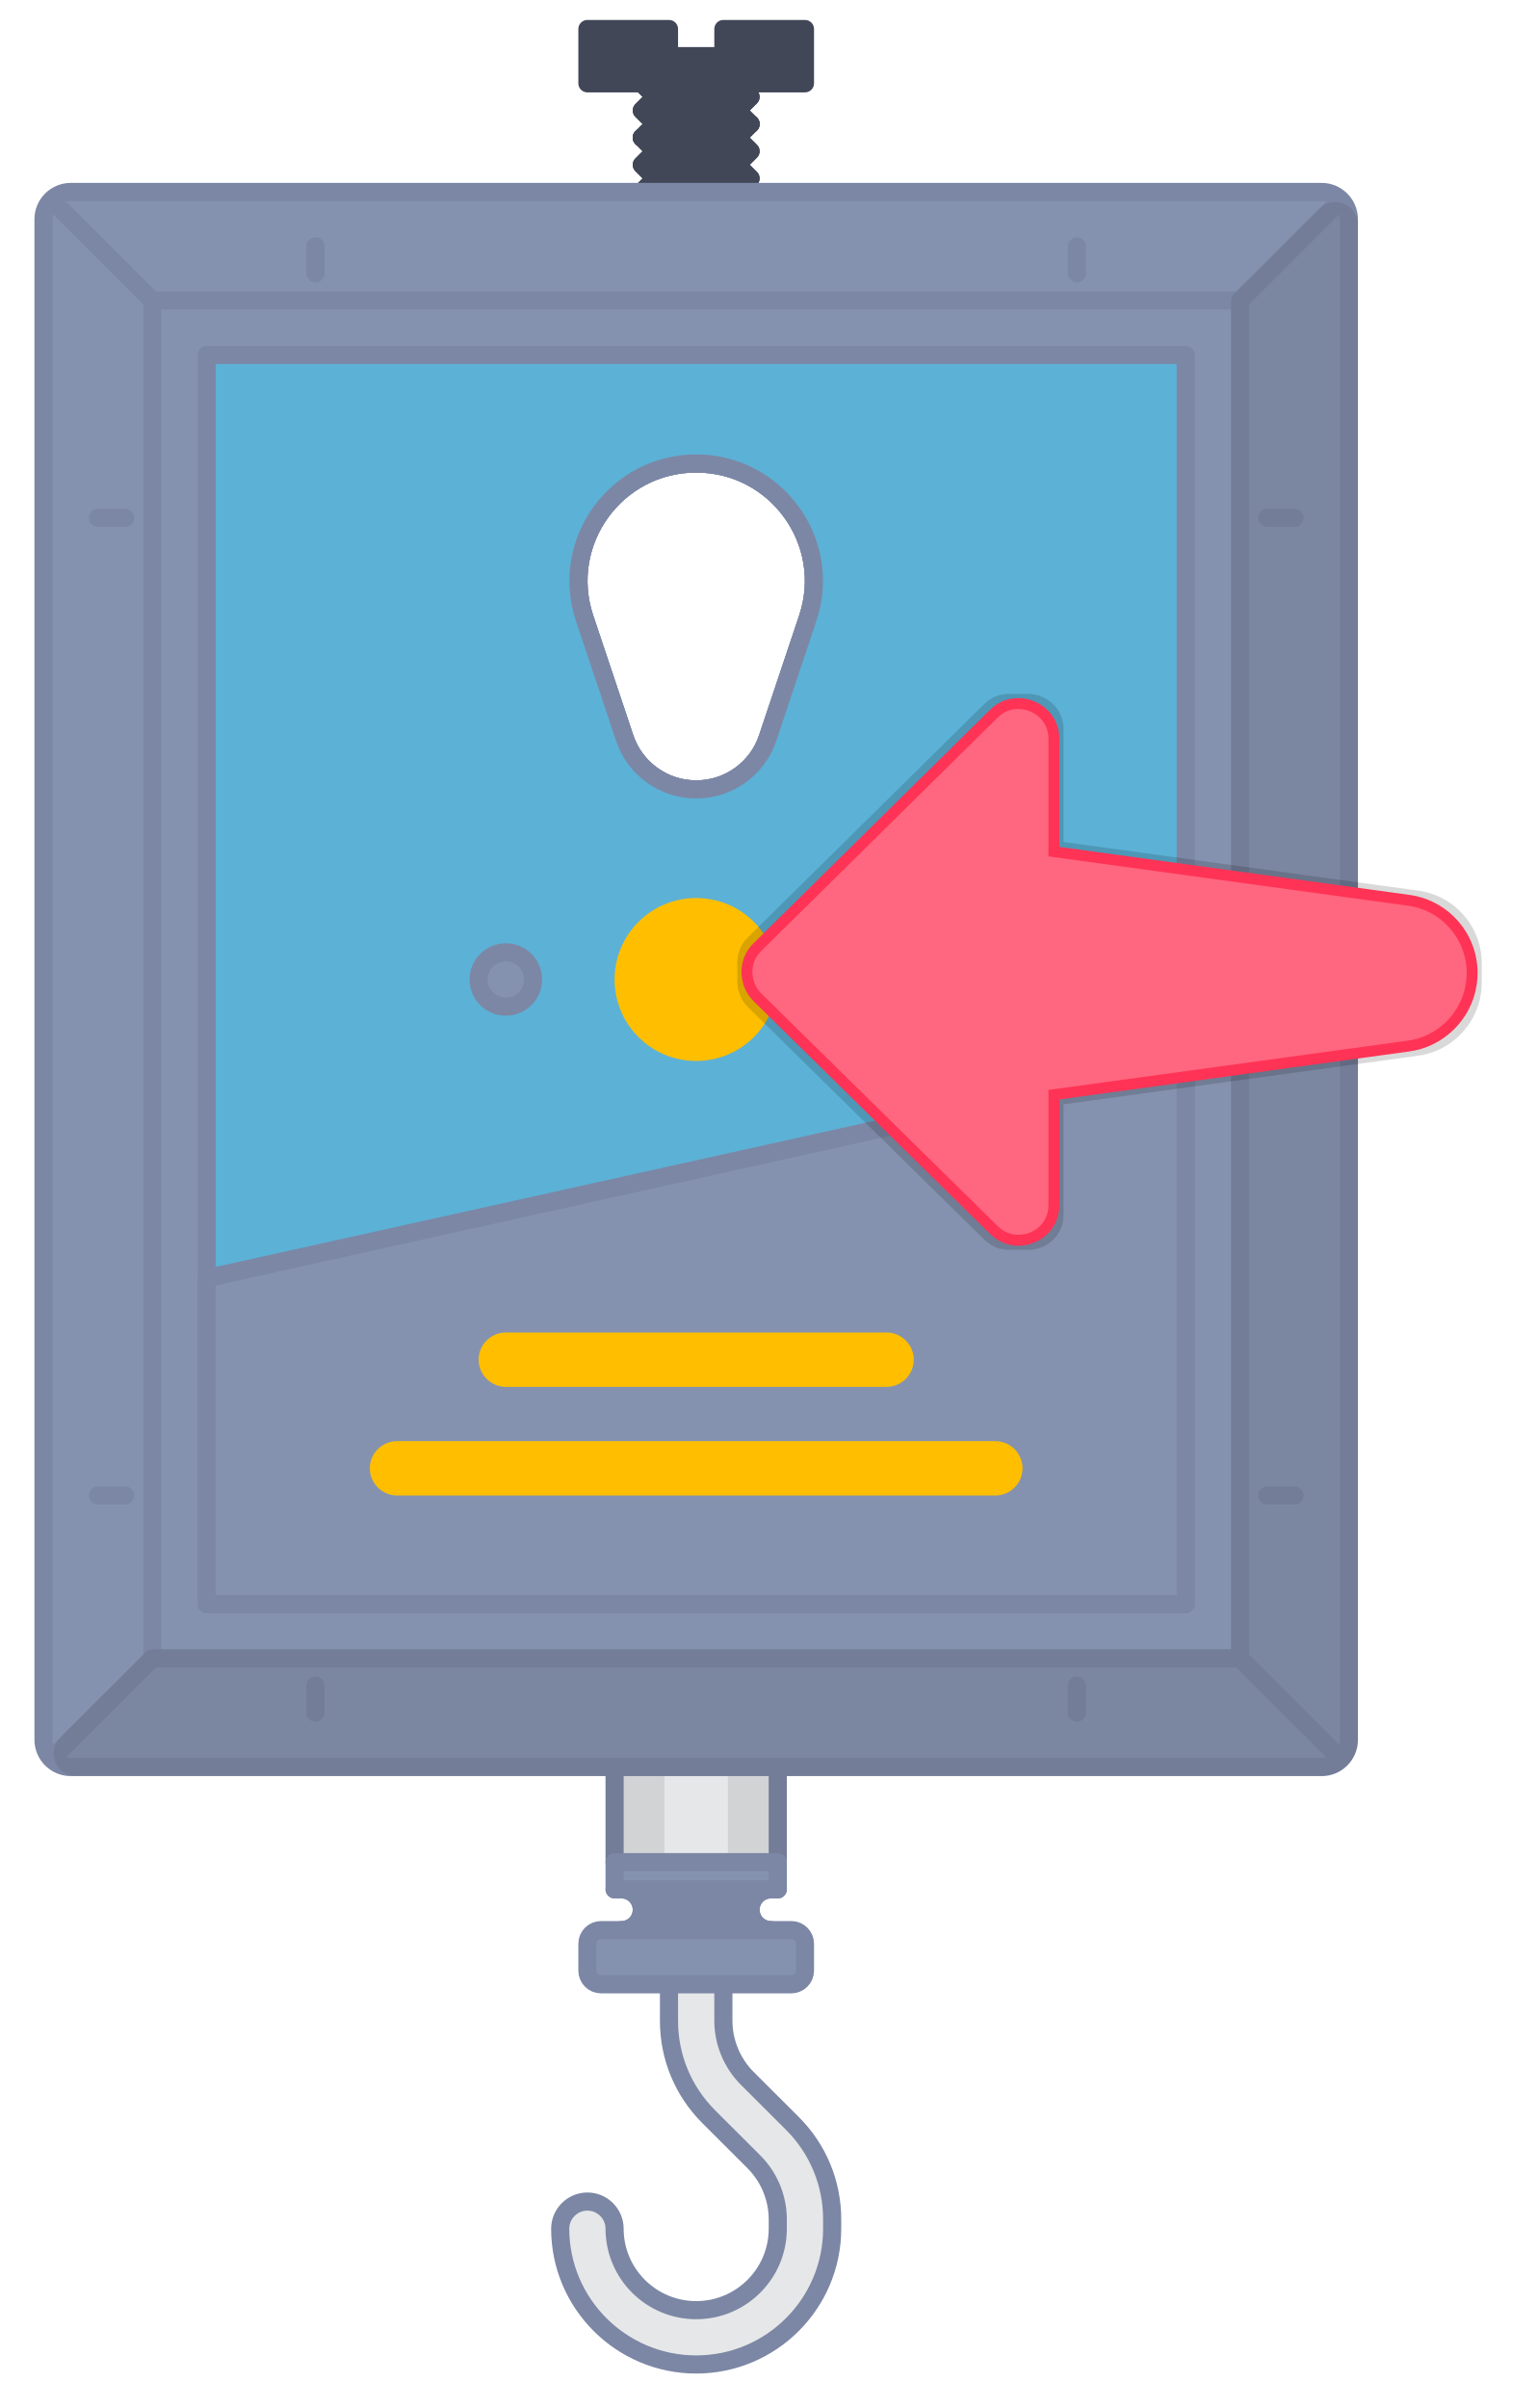
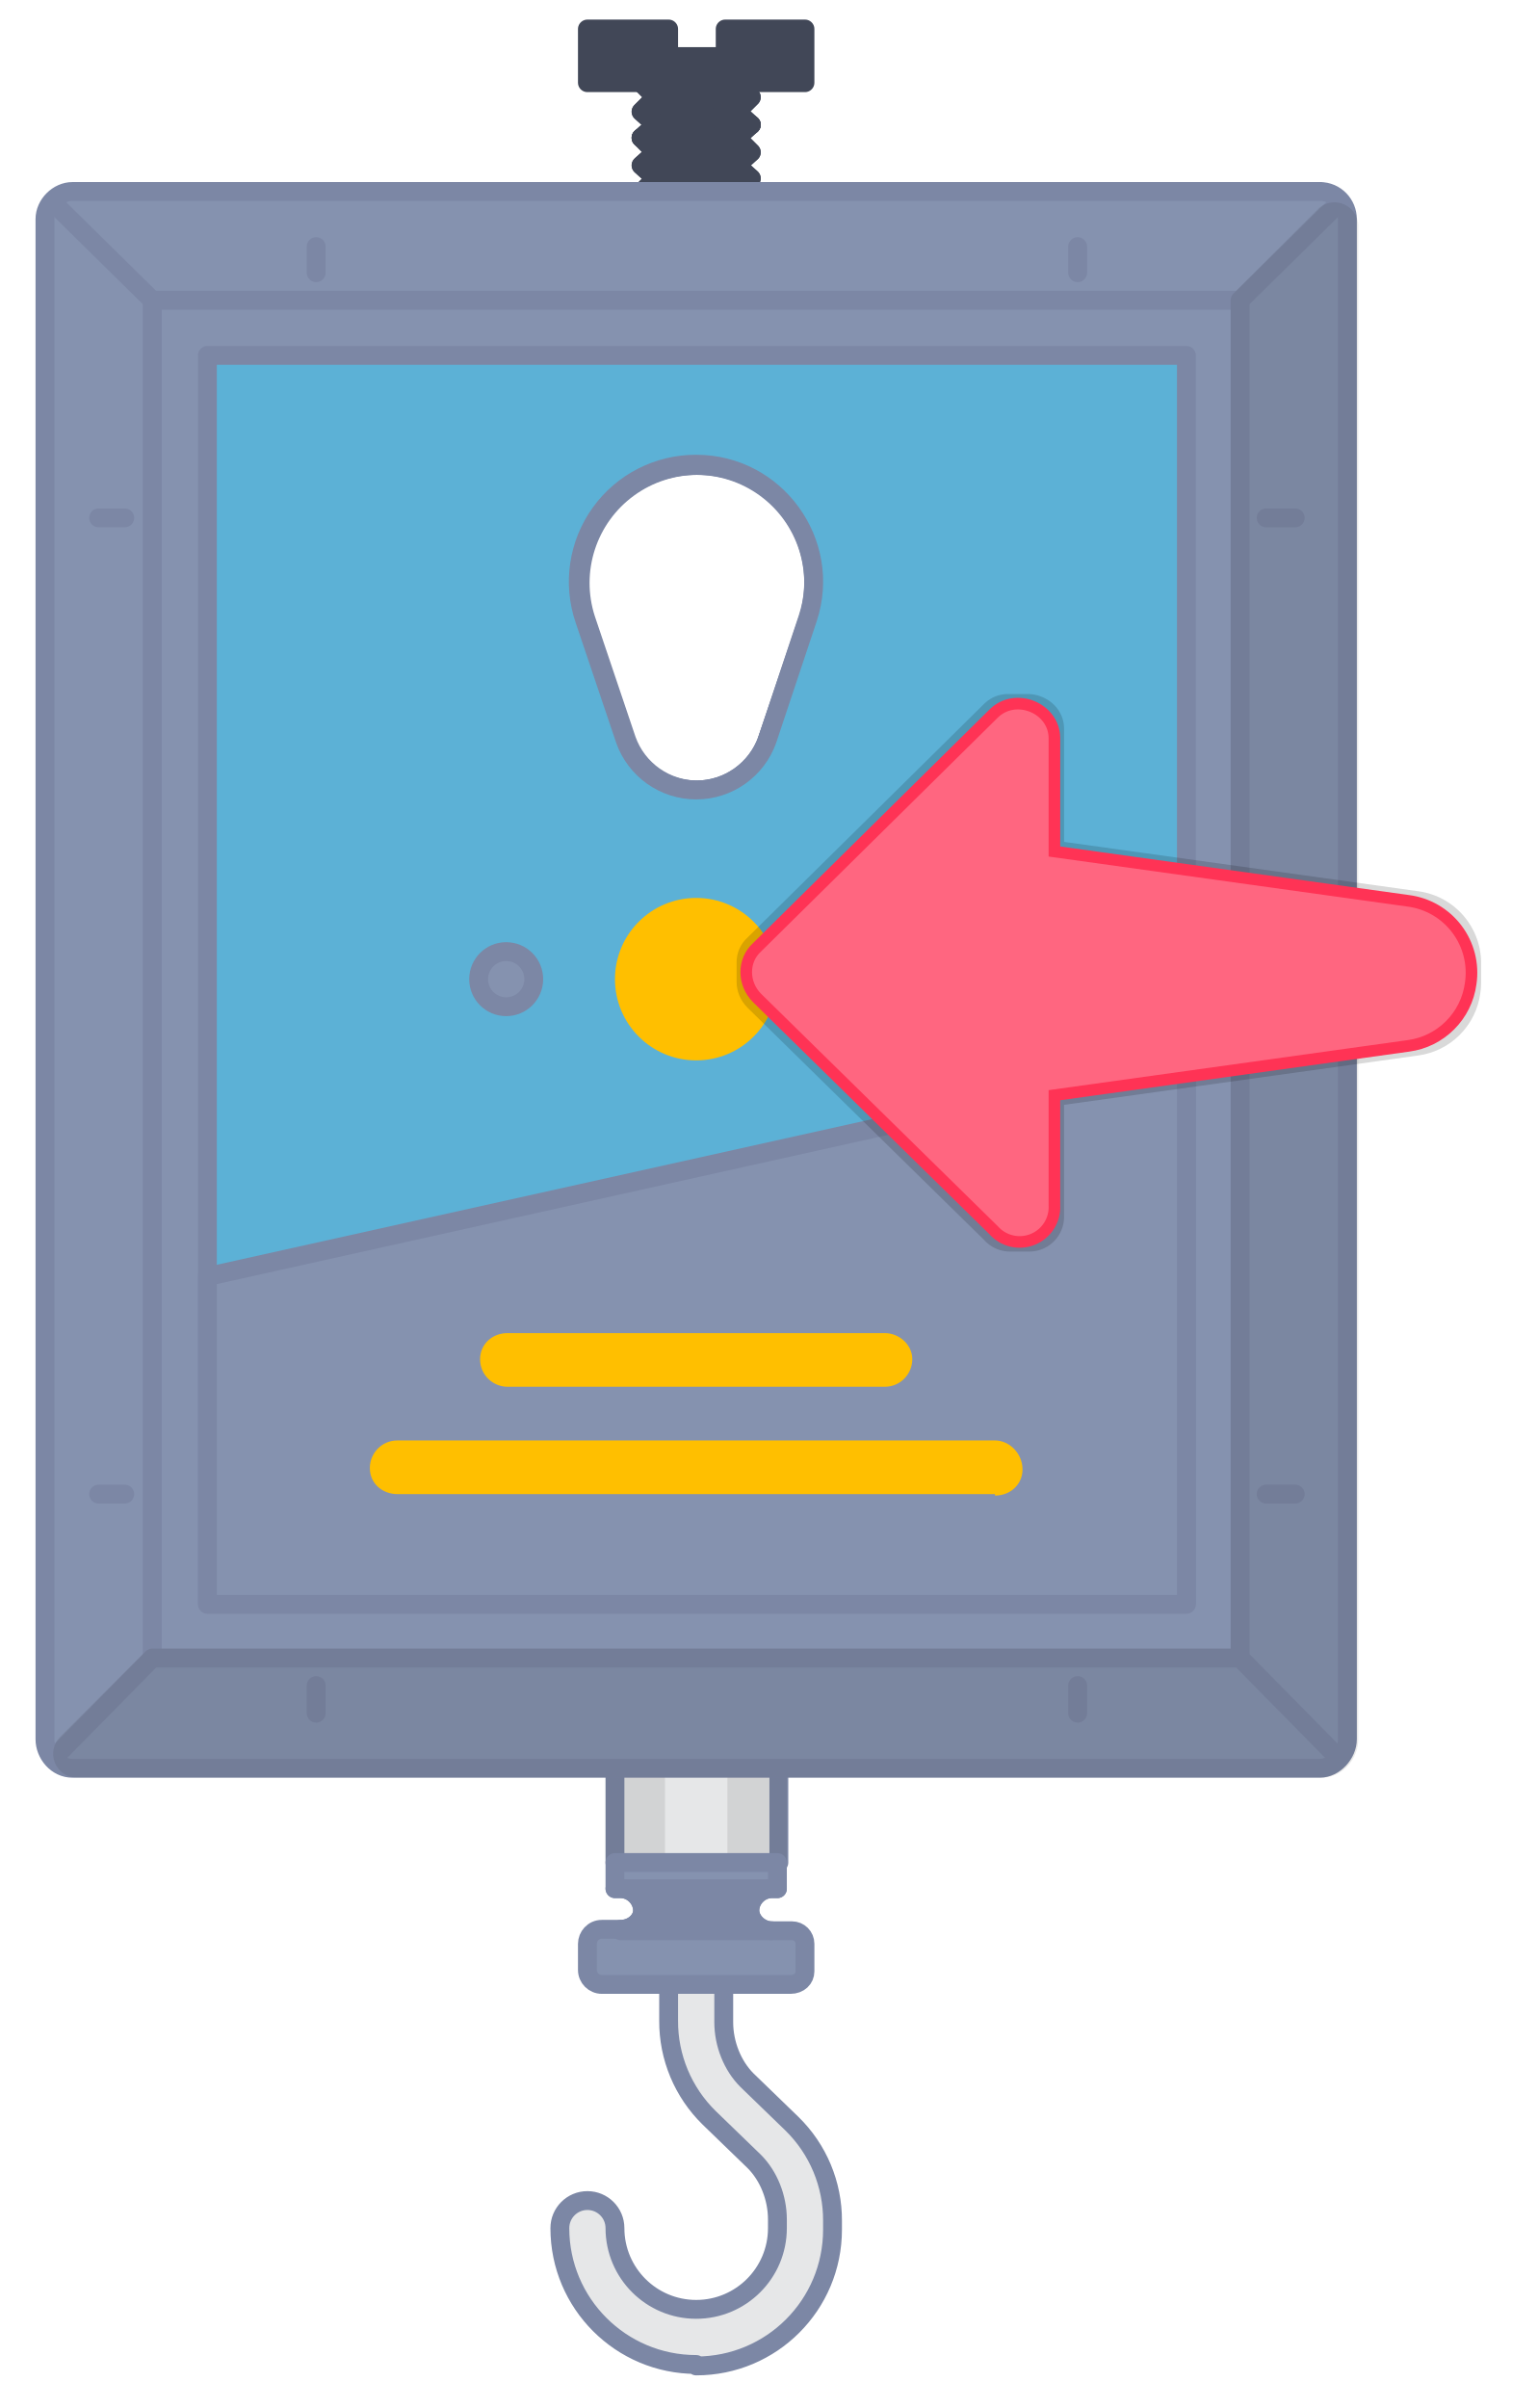
- <svg xmlns="http://www.w3.org/2000/svg" xmlns:xlink="http://www.w3.org/1999/xlink" width="106px" height="166px" viewBox="0 0 106 166" version="1.1">
+ <svg xmlns="http://www.w3.org/2000/svg" xmlns:xlink="http://www.w3.org/1999/xlink" width="106" height="166">
  <defs>
-     <path d="M84.791,63.162 L81.443,87.584 C81.081,90.385 78.499,92.358 75.691,91.945 C73.426,91.624 71.659,89.788 71.383,87.584 L68.035,63.162 L60.421,63.162 C58.251,63.162 57.205,60.546 58.704,59.031 L74.78,42.689 C75.731,41.77 77.276,41.77 78.177,42.689 L94.308,59.031 C95.802,60.546 94.715,63.162 92.586,63.162 L84.791,63.162 Z" id="path-1" />
-     <filter x="-9.1%" y="-6.7%" width="118.2%" height="113.5%" filterUnits="objectBoundingBox" id="filter-2">
-       <feMorphology radius="1.375" operator="dilate" in="SourceAlpha" result="shadowSpreadOuter1" />
-       <feOffset dx="0" dy="0" in="shadowSpreadOuter1" result="shadowOffsetOuter1" />
+     <path d="M84.8 63.2l-3.4 24.4a5 5 0 0 1-5.7 4.3 5 5 0 0 1-4.3-4.3L68 63.2h-7.6a2.4 2.4 0 0 1-1.7-4.2l16-16.3c1-1 2.6-1 3.5 0L94.3 59c1.5 1.5.4 4.2-1.7 4.2h-7.8z" id="b" />
+     <filter x="-9.1%" y="-6.7%" width="118.2%" height="113.5%" filterUnits="objectBoundingBox" id="a">
+       <feMorphology radius="1.4" operator="dilate" in="SourceAlpha" result="shadowSpreadOuter1" />
+       <feOffset in="shadowSpreadOuter1" result="shadowOffsetOuter1" />
      <feComposite in="shadowOffsetOuter1" in2="SourceAlpha" operator="out" result="shadowOffsetOuter1" />
-       <feColorMatrix values="0 0 0 0 0   0 0 0 0 0   0 0 0 0 0  0 0 0 0.15 0" type="matrix" in="shadowOffsetOuter1" />
+       <feColorMatrix values="0 0 0 0 0 0 0 0 0 0 0 0 0 0 0 0 0 0 0.15 0" in="shadowOffsetOuter1" />
    </filter>
  </defs>
-   <g id="vernier-force-power-button" stroke="none" stroke-width="1" fill="none" fill-rule="evenodd">
-     <g id="force" transform="translate(3, 2)">
-       <g id="Group" transform="translate(37.5, 0)" fill="#414757" fill-rule="nonzero" stroke="#414757" stroke-linecap="round" stroke-linejoin="round" stroke-width="1.25">
-         <g>
-           <polygon id="Path" points="15 0 15 3.744 0 3.744 0 0 5.625 0 5.625 1.872 9.375 1.872 9.375 0" />
-           <rect id="Rectangle" x="5.625" y="3.744" width="3.75" height="7.488" />
-           <polygon id="Path" points="5.625 3.744 3.75 3.744 4.688 4.68 3.75 5.616 4.688 6.552 3.75 7.488 5.625 7.488" />
-           <polygon id="Path" points="5.625 7.488 3.75 7.488 4.688 8.424 3.75 9.36 4.688 10.297 3.75 11.233 5.625 11.233" />
-           <polygon id="Path" points="9.375 2.808 11.25 2.808 10.312 3.744 11.25 4.68 10.312 5.616 11.25 6.552 9.375 6.552" />
-           <polygon id="Path" points="9.375 6.552 11.25 6.552 10.312 7.488 11.25 8.424 10.312 9.36 11.25 10.297 10.312 11.233 9.375 11.233" />
-         </g>
-         <rect id="Rectangle" x="5.625" y="3.744" width="3.75" height="7.488" />
-         <polygon id="Path" points="5.625 3.744 3.75 3.744 4.688 4.68 3.75 5.616 4.688 6.552 3.75 7.488 5.625 7.488" />
-         <polygon id="Path" points="5.625 7.488 3.75 7.488 4.688 8.424 3.75 9.36 4.688 10.297 3.75 11.233 5.625 11.233" />
-         <polygon id="Path" points="9.375 2.808 11.25 2.808 10.312 3.744 11.25 4.68 10.312 5.616 11.25 6.552 9.375 6.552" />
-         <polygon id="Path" points="9.375 6.552 11.25 6.552 10.312 7.488 11.25 8.424 10.312 9.36 11.25 10.297 10.312 11.233 9.375 11.233" />
+   <g fill="none" fill-rule="evenodd">
+     <g transform="translate(3 2)">
+       <g fill="#414757" fill-rule="nonzero" stroke="#414757" stroke-linecap="round" stroke-linejoin="round" stroke-width="1.3">
+         <path d="M52.5 0v3.7h-15V0h5.6v1.9H47V0zM43.1 3.7h3.8v7.5h-3.8z" />
+         <path d="M43.1 3.7h-1.9l1 1-1 1 1 .9-1 .9h2z" />
+         <path d="M43.1 7.5h-1.9l1 1-1 .9 1 .9-1 1h2zM46.9 2.8h1.9l-1 1 1 .9-1 1 1 .9h-2z" />
+         <path d="M46.9 6.6h1.9l-1 .9 1 1-1 .9 1 .9-1 1h-1z" />
+         <path d="M43.1 3.7h3.8v7.5h-3.8z" />
+         <path d="M43.1 3.7h-1.9l1 1-1 1 1 .9-1 .9h2z" />
+         <path d="M43.1 7.5h-1.9l1 1-1 .9 1 .9-1 1h2zM46.9 2.8h1.9l-1 1 1 .9-1 1 1 .9h-2z" />
+         <path d="M46.9 6.6h1.9l-1 .9 1 1-1 .9 1 .9-1 1h-1z" />
      </g>
-       <g id="Group" transform="translate(35.625, 116.0698)" fill-rule="nonzero" stroke-linecap="round" stroke-linejoin="round" stroke-width="1.25">
-         <path d="M9.375,44.93 C4.209,44.93 0,40.727 0,35.57 C0,34.54 0.844,33.698 1.875,33.698 C2.906,33.698 3.75,34.54 3.75,35.57 C3.75,38.668 6.272,41.186 9.375,41.186 C12.478,41.186 15,38.668 15,35.57 L15,34.924 C15,33.445 14.4,32.003 13.35,30.955 L10.247,27.857 C8.475,26.088 7.5,23.738 7.5,21.239 L7.5,16.849 C7.5,15.819 8.344,14.977 9.375,14.977 C10.406,14.977 11.25,15.819 11.25,16.849 L11.25,21.239 C11.25,22.718 11.85,24.159 12.9,25.208 L16.003,28.306 C17.775,30.075 18.75,32.425 18.75,34.924 L18.75,35.57 C18.75,40.727 14.55,44.93 9.375,44.93 Z" id="Path" stroke="#7C87A5" fill="#E6E7E8" />
-         <rect id="Rectangle" stroke="#7C87A5" fill="#E6E7E8" x="3.75" y="0" width="11.25" height="10.306" />
-         <rect id="Rectangle" stroke="#231F20" fill="#231F20" opacity="0.1" x="3.75" y="0" width="2.812" height="10.306" />
-         <rect id="Rectangle" stroke="#231F20" fill="#231F20" opacity="0.1" x="12.188" y="0" width="2.812" height="10.306" />
-         <path d="M16.875,15.922 L16.875,17.785 C16.875,18.3 16.453,18.721 15.938,18.721 L2.812,18.721 C2.297,18.721 1.875,18.3 1.875,17.785 L1.875,15.922 C1.875,15.407 2.297,14.986 2.812,14.986 L4.219,14.986 C4.997,14.986 5.625,14.359 5.625,13.582 L5.625,13.582 C5.625,12.805 4.997,12.178 4.219,12.178 L3.75,12.178 L3.75,10.306 L15,10.306 L15,12.178 L14.531,12.178 C13.753,12.178 13.125,12.805 13.125,13.582 L13.125,13.582 C13.125,14.359 13.753,14.986 14.531,14.986 L15.938,14.986 C16.453,14.986 16.875,15.407 16.875,15.922 Z" id="Path" stroke="#7C87A5" fill="#8592AF" />
-         <path d="M4.219,14.986 C4.997,14.986 5.625,14.359 5.625,13.582 L5.625,13.582 C5.625,12.805 4.997,12.178 4.219,12.178 L3.75,12.178 L15,12.178 L14.531,12.178 C13.753,12.178 13.125,12.805 13.125,13.582 L13.125,13.582 C13.125,14.359 13.753,14.986 14.531,14.986 L4.219,14.986 Z" id="Path" stroke="#7C87A5" fill="#7C87A5" />
+       <g fill-rule="nonzero" stroke-linecap="round" stroke-linejoin="round" stroke-width="1.3">
+         <path d="M45 161a9.4 9.4 0 0 1-9.4-9.4 1.9 1.9 0 0 1 3.8 0 5.6 5.6 0 0 0 11.2 0v-.6c0-1.5-.6-3-1.6-4l-3.1-3a9.3 9.3 0 0 1-2.8-6.7V133a1.9 1.9 0 0 1 3.8 0v4.4c0 1.5.6 3 1.6 4l3.1 3a9.3 9.3 0 0 1 2.8 6.7v.6c0 5.2-4.2 9.4-9.4 9.4zM39.4 116h11.3v10.4H39.4z" stroke="#7C87A5" fill="#E6E7E8" />
+         <path stroke="#231F20" fill="#231F20" opacity=".1" d="M39.4 116h2.8v10.4h-2.8zM47.8 116h2.8v10.4h-2.8z" />
+         <path d="M52.5 132v1.9c0 .5-.4.9-1 .9h-13a1 1 0 0 1-1-1V132c0-.5.4-1 1-1h1.3c.8 0 1.5-.6 1.5-1.3 0-.8-.7-1.5-1.5-1.5h-.4v-1.8h11.2v1.8h-.4c-.8 0-1.5.7-1.5 1.5 0 .7.7 1.4 1.5 1.4h1.4c.5 0 .9.4.9.9z" stroke="#7C87A5" fill="#8592AF" />
+         <path d="M39.8 131c.8 0 1.5-.6 1.5-1.3 0-.8-.7-1.5-1.5-1.5h-.4 11.2-.4c-.8 0-1.5.7-1.5 1.5 0 .7.7 1.4 1.5 1.4H39.8z" stroke="#7C87A5" fill="#7C87A5" />
      </g>
-       <path d="M88.125,11.233 L1.875,11.233 C0.844,11.233 0,12.075 0,13.105 L0,117.942 C0,118.972 0.844,119.814 1.875,119.814 L88.125,119.814 C89.156,119.814 90,118.972 90,117.942 L90,13.105 C90,12.075 89.156,11.233 88.125,11.233 Z M49.931,48.871 C49.228,50.986 47.241,52.419 45,52.419 C43.875,52.419 42.825,52.063 41.962,51.436 C41.091,50.818 40.425,49.929 40.069,48.871 L37.303,40.606 C35.559,35.364 39.469,29.953 45,29.953 C50.531,29.953 54.441,35.364 52.697,40.606 L49.931,48.871 Z" id="Shape" stroke="#7C87A5" stroke-width="1.25" fill="#8592AF" fill-rule="nonzero" stroke-linecap="round" stroke-linejoin="round" />
-       <path d="M7.5,18.721 L7.5,112.326 L82.5,112.326 L82.5,18.721 L7.5,18.721 Z M49.931,48.871 C49.228,50.986 47.241,52.419 45,52.419 C43.875,52.419 42.825,52.063 41.962,51.436 C41.091,50.818 40.425,49.929 40.069,48.871 L37.303,40.606 C35.559,35.364 39.469,29.953 45,29.953 C50.531,29.953 54.441,35.364 52.697,40.606 L49.931,48.871 Z" id="Shape" stroke="#7C87A5" stroke-width="1.25" fill="#8592AF" fill-rule="nonzero" stroke-linecap="round" stroke-linejoin="round" />
-       <path d="M11.25,22.465 L11.25,108.581 L78.75,108.581 L78.75,22.465 L11.25,22.465 Z M45,29.953 C50.531,29.953 54.441,35.364 52.697,40.606 L49.931,48.871 C49.228,50.986 47.241,52.419 45,52.419 C43.875,52.419 42.825,52.063 41.962,51.436 C41.091,50.818 40.425,49.929 40.069,48.871 L37.303,40.606 C35.559,35.364 39.469,29.953 45,29.953 Z" id="Shape" stroke="#7C87A5" stroke-width="1.25" fill="#5CB1D6" fill-rule="nonzero" stroke-linecap="round" stroke-linejoin="round" />
-       <polygon id="Path" stroke="#7C87A5" stroke-width="1.25" fill="#8592AF" fill-rule="nonzero" stroke-linecap="round" stroke-linejoin="round" points="78.75 108.581 11.25 108.581 11.25 86.116 78.75 71.14" />
-       <path d="M7.5,18.721 L0.938,12.169" id="Path" stroke="#7C87A5" stroke-width="1.25" stroke-linecap="round" stroke-linejoin="round" />
-       <path d="M82.5,18.721 L89.062,12.169" id="Path" stroke="#7C87A5" stroke-width="1.25" stroke-linecap="round" stroke-linejoin="round" />
-       <path d="M0.938,118.878 L7.5,112.326" id="Path" stroke="#7C87A5" stroke-width="1.25" stroke-linecap="round" stroke-linejoin="round" />
-       <path d="M89.062,118.878 L82.5,112.326" id="Path" stroke="#7C87A5" stroke-width="1.25" stroke-linecap="round" stroke-linejoin="round" />
-       <path d="M18.75,114.198 L18.75,116.07" id="Path" stroke="#7C87A5" stroke-width="1.25" stroke-linecap="round" stroke-linejoin="round" />
-       <path d="M71.25,114.198 L71.25,116.07" id="Path" stroke="#7C87A5" stroke-width="1.25" stroke-linecap="round" stroke-linejoin="round" />
-       <path d="M18.75,14.977 L18.75,16.849" id="Path" stroke="#7C87A5" stroke-width="1.25" stroke-linecap="round" stroke-linejoin="round" />
-       <path d="M71.25,14.977 L71.25,16.849" id="Path" stroke="#7C87A5" stroke-width="1.25" stroke-linecap="round" stroke-linejoin="round" />
-       <path d="M86.25,33.698 L84.375,33.698" id="Path" stroke="#7C87A5" stroke-width="1.25" stroke-linecap="round" stroke-linejoin="round" />
-       <path d="M86.25,101.093 L84.375,101.093" id="Path" stroke="#7C87A5" stroke-width="1.25" stroke-linecap="round" stroke-linejoin="round" />
-       <path d="M5.625,33.698 L3.75,33.698" id="Path" stroke="#7C87A5" stroke-width="1.25" stroke-linecap="round" stroke-linejoin="round" />
-       <path d="M5.625,101.093 L3.75,101.093" id="Path" stroke="#7C87A5" stroke-width="1.25" stroke-linecap="round" stroke-linejoin="round" />
-       <ellipse id="Oval" fill="#FFBF00" fill-rule="nonzero" cx="45" cy="65.523" rx="5.625" ry="5.616" />
-       <ellipse id="Oval" stroke="#7C87A5" stroke-width="1.25" fill="#8592AF" fill-rule="nonzero" stroke-linecap="round" stroke-linejoin="round" cx="31.875" cy="65.523" rx="1.875" ry="1.872" />
-       <ellipse id="Oval" stroke="#7C87A5" stroke-width="1.25" fill="#8592AF" fill-rule="nonzero" stroke-linecap="round" stroke-linejoin="round" cx="58.125" cy="65.523" rx="1.875" ry="1.872" />
-       <path d="M58.125,93.605 L31.875,93.605 C30.844,93.605 30,92.762 30,91.733 L30,91.733 C30,90.703 30.844,89.86 31.875,89.86 L58.125,89.86 C59.156,89.86 60,90.703 60,91.733 L60,91.733 C60,92.762 59.156,93.605 58.125,93.605 Z" id="Path" fill="#FFBF00" fill-rule="nonzero" />
-       <path d="M65.625,101.093 L24.375,101.093 C23.344,101.093 22.5,100.251 22.5,99.221 L22.5,99.221 C22.5,98.191 23.344,97.349 24.375,97.349 L65.625,97.349 C66.656,97.349 67.5,98.191 67.5,99.221 L67.5,99.221 C67.5,100.251 66.656,101.093 65.625,101.093 Z" id="Path" fill="#FFBF00" fill-rule="nonzero" />
-       <path d="M1.603,118.213 L7.5,112.326 L82.5,112.326 L82.5,18.721 L88.397,12.833 C88.987,12.243 90,12.665 90,13.498 L90,117.942 C90,118.972 89.156,119.814 88.125,119.814 L2.259,119.814 C1.425,119.814 1.012,118.803 1.603,118.213 Z" id="Path" stroke="#231F20" stroke-width="1.25" fill="#231F20" fill-rule="nonzero" opacity="0.1" stroke-linecap="round" stroke-linejoin="round" />
+       <path d="M88.1 11.2H2c-1 0-1.9.9-1.9 1.9v104.8c0 1 .8 2 1.9 2H88c1 0 1.9-1 1.9-2V13.1c0-1-.8-1.9-1.9-1.9zM50 49a5.2 5.2 0 0 1-9.8 0l-2.8-8.3a8.1 8.1 0 1 1 15.4 0L49.9 49z" stroke="#7C87A5" stroke-width="1.3" fill="#8592AF" fill-rule="nonzero" stroke-linecap="round" stroke-linejoin="round" />
+       <path d="M7.5 18.7v93.6h75V18.7h-75zM49.9 49a5.2 5.2 0 0 1-9.8 0l-2.8-8.3a8.1 8.1 0 1 1 15.4 0L49.9 49z" stroke="#7C87A5" stroke-width="1.3" fill="#8592AF" fill-rule="nonzero" stroke-linecap="round" stroke-linejoin="round" />
+       <path d="M11.3 22.5v86h67.5v-86H11.3zM45 30c5.5 0 9.4 5.4 7.7 10.6L49.9 49a5.2 5.2 0 0 1-9.8 0l-2.8-8.3A8.1 8.1 0 0 1 45 30z" stroke="#7C87A5" stroke-width="1.3" fill="#5CB1D6" fill-rule="nonzero" stroke-linecap="round" stroke-linejoin="round" />
+       <path stroke="#7C87A5" stroke-width="1.3" fill="#8592AF" fill-rule="nonzero" stroke-linecap="round" stroke-linejoin="round" d="M78.8 108.6H11.3V86l67.5-15z" />
+       <path d="M7.5 18.7L.9 12.2M82.5 18.7l6.6-6.5M1 118.9l6.5-6.6M89 118.9l-6.5-6.6M18.8 114.2v1.9M71.3 114.2v1.9M18.8 15v1.8M71.3 15v1.8M86.3 33.7h-2M86.3 101h-2M5.6 33.7H3.8M5.6 101H3.8" stroke="#7C87A5" stroke-width="1.3" stroke-linecap="round" stroke-linejoin="round" />
+       <ellipse fill="#FFBF00" fill-rule="nonzero" cx="45" cy="65.5" rx="5.6" ry="5.6" />
+       <ellipse stroke="#7C87A5" stroke-width="1.3" fill="#8592AF" fill-rule="nonzero" stroke-linecap="round" stroke-linejoin="round" cx="31.9" cy="65.5" rx="1.9" ry="1.9" />
+       <ellipse stroke="#7C87A5" stroke-width="1.3" fill="#8592AF" fill-rule="nonzero" stroke-linecap="round" stroke-linejoin="round" cx="58.1" cy="65.5" rx="1.9" ry="1.9" />
+       <path d="M58.1 93.6H32c-1 0-1.9-.8-1.9-1.9 0-1 .8-1.8 1.9-1.8H58c1 0 1.9.8 1.9 1.8s-.8 1.9-1.9 1.9zM65.6 101H24.4c-1 0-1.9-.7-1.9-1.8 0-1 .8-1.9 1.9-1.9h41.2c1 0 1.9.9 1.9 2 0 1-.8 1.8-1.9 1.8z" fill="#FFBF00" fill-rule="nonzero" />
+       <path d="M1.6 118.2l5.9-5.9h75V18.7l5.9-5.9a1 1 0 0 1 1.6.7v104.4c0 1-.8 2-1.9 2H2.3a1 1 0 0 1-.7-1.7z" stroke="#231F20" stroke-width="1.3" fill="#231F20" fill-rule="nonzero" opacity=".1" stroke-linecap="round" stroke-linejoin="round" />
    </g>
-     <g id="Arrow" fill-rule="nonzero" transform="translate(76.5, 67) rotate(-90) translate(-76.5, -67) ">
-       <use fill="black" fill-opacity="1" filter="url(#filter-2)" xlink:href="#path-1" />
-       <use stroke="#FF3355" stroke-width="0.75" fill="#FF6680" xlink:href="#path-1" />
+     <g fill-rule="nonzero" transform="rotate(-90 76.5 67)">
+       <use fill="#000" filter="url(#a)" xlink:href="#b" />
+       <use stroke="#F35" stroke-width=".8" fill="#FF6680" xlink:href="#b" />
    </g>
  </g>
</svg>
